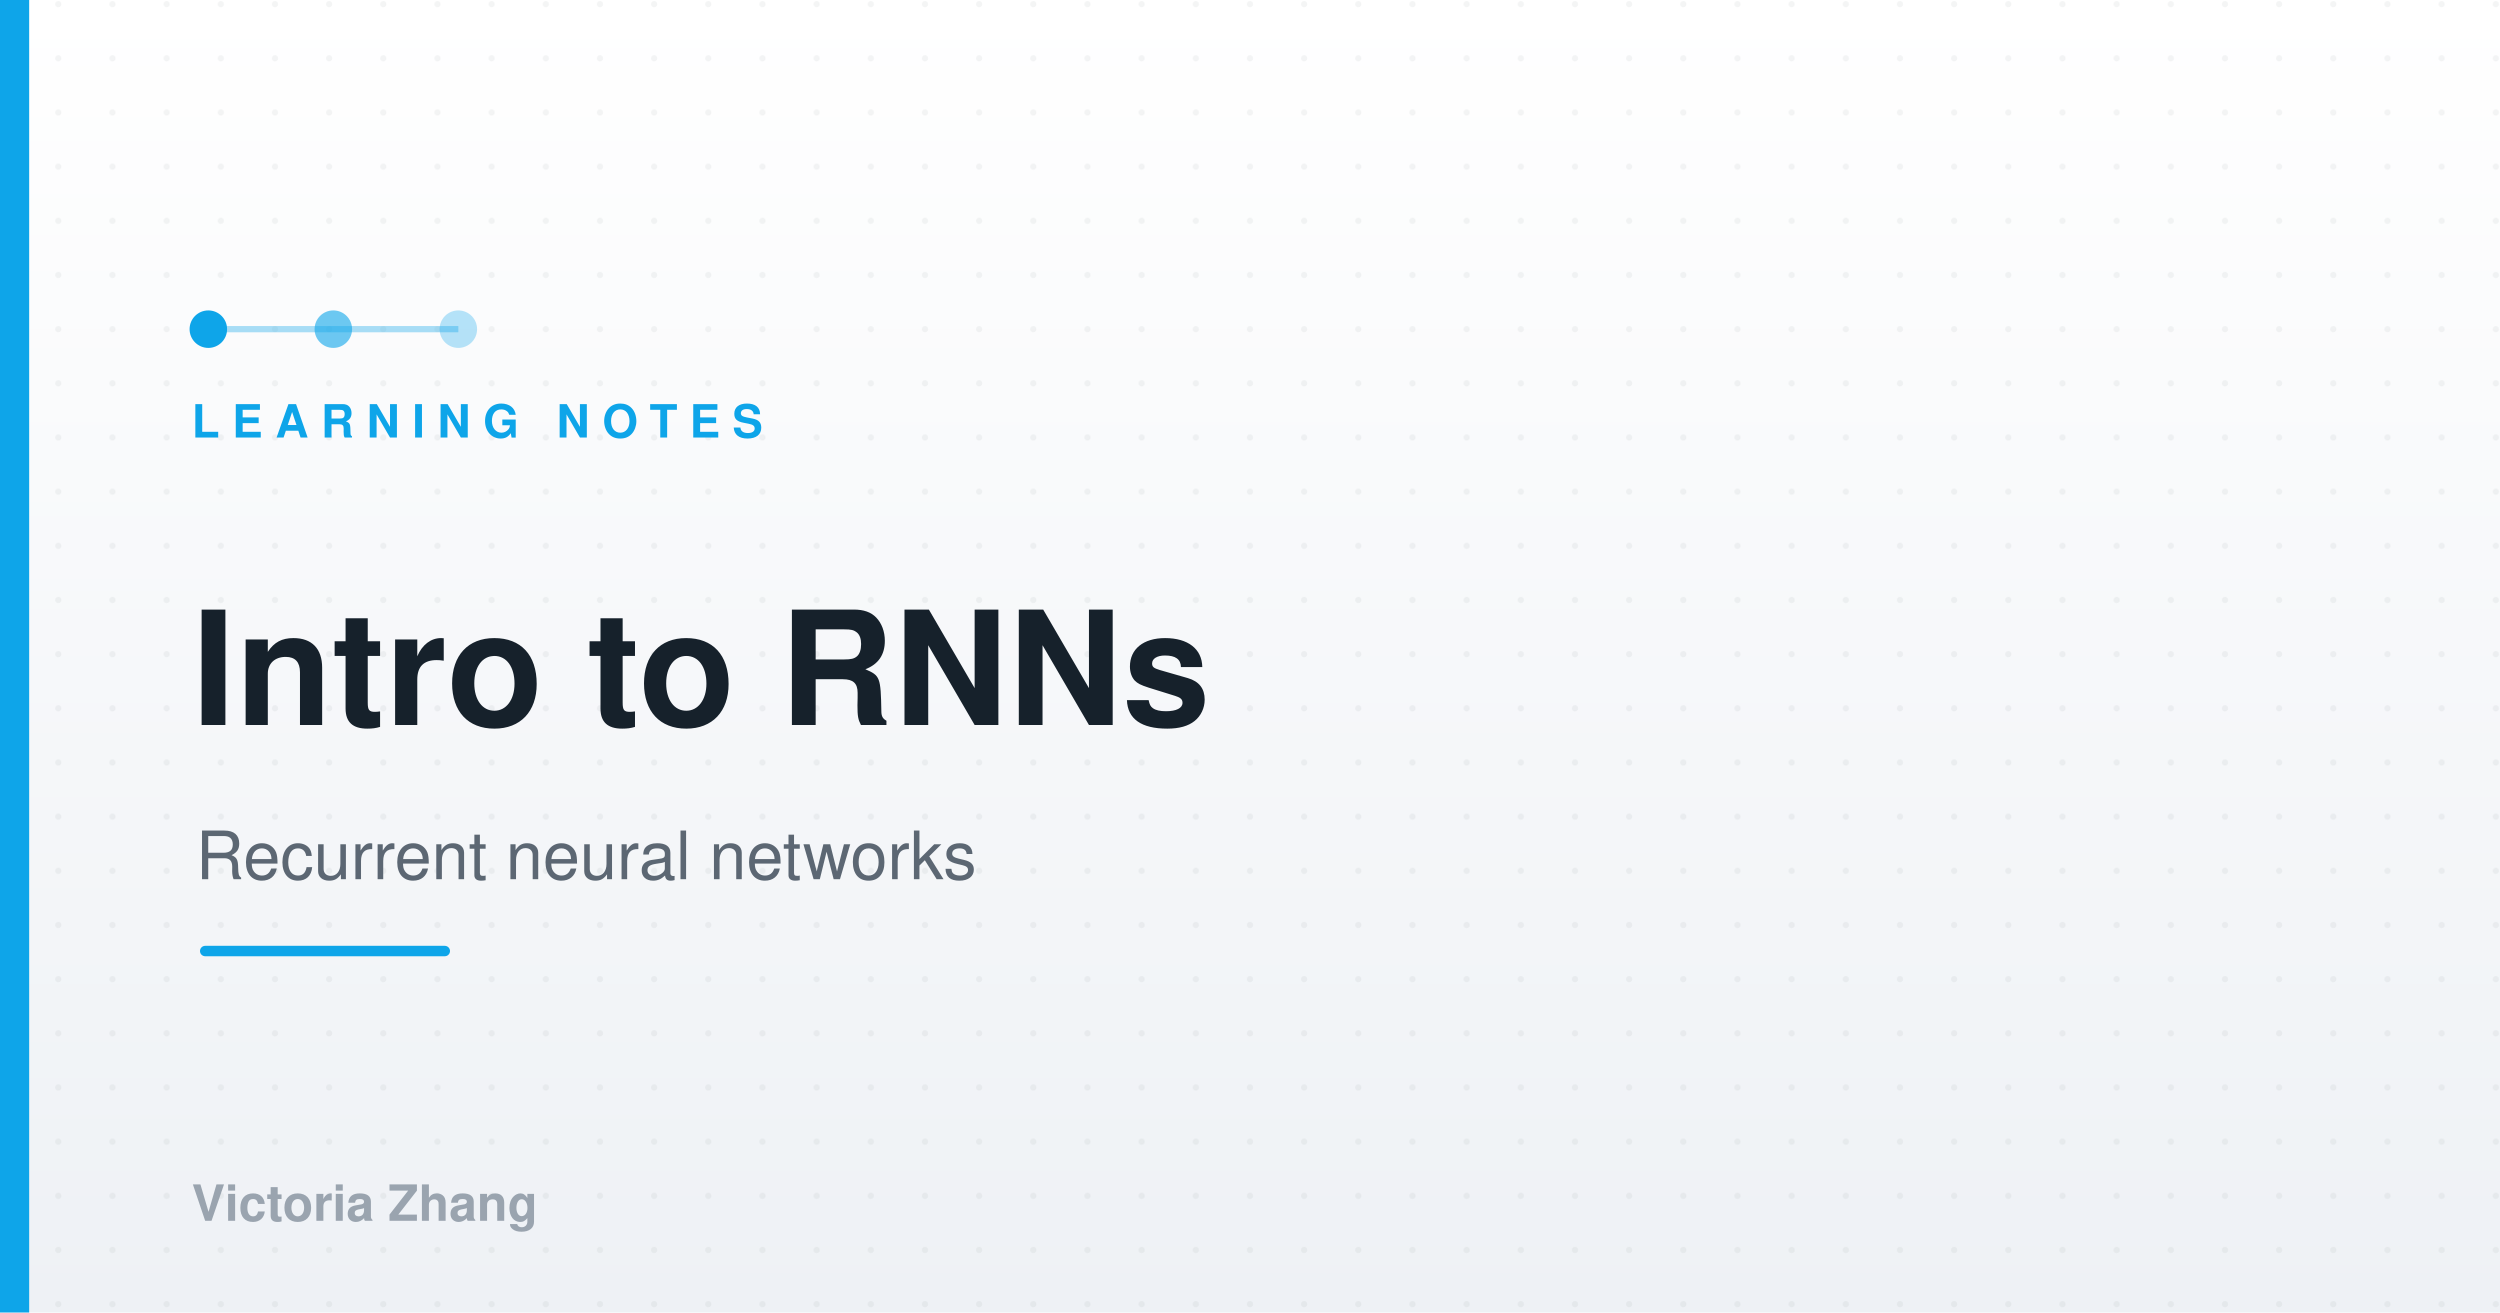
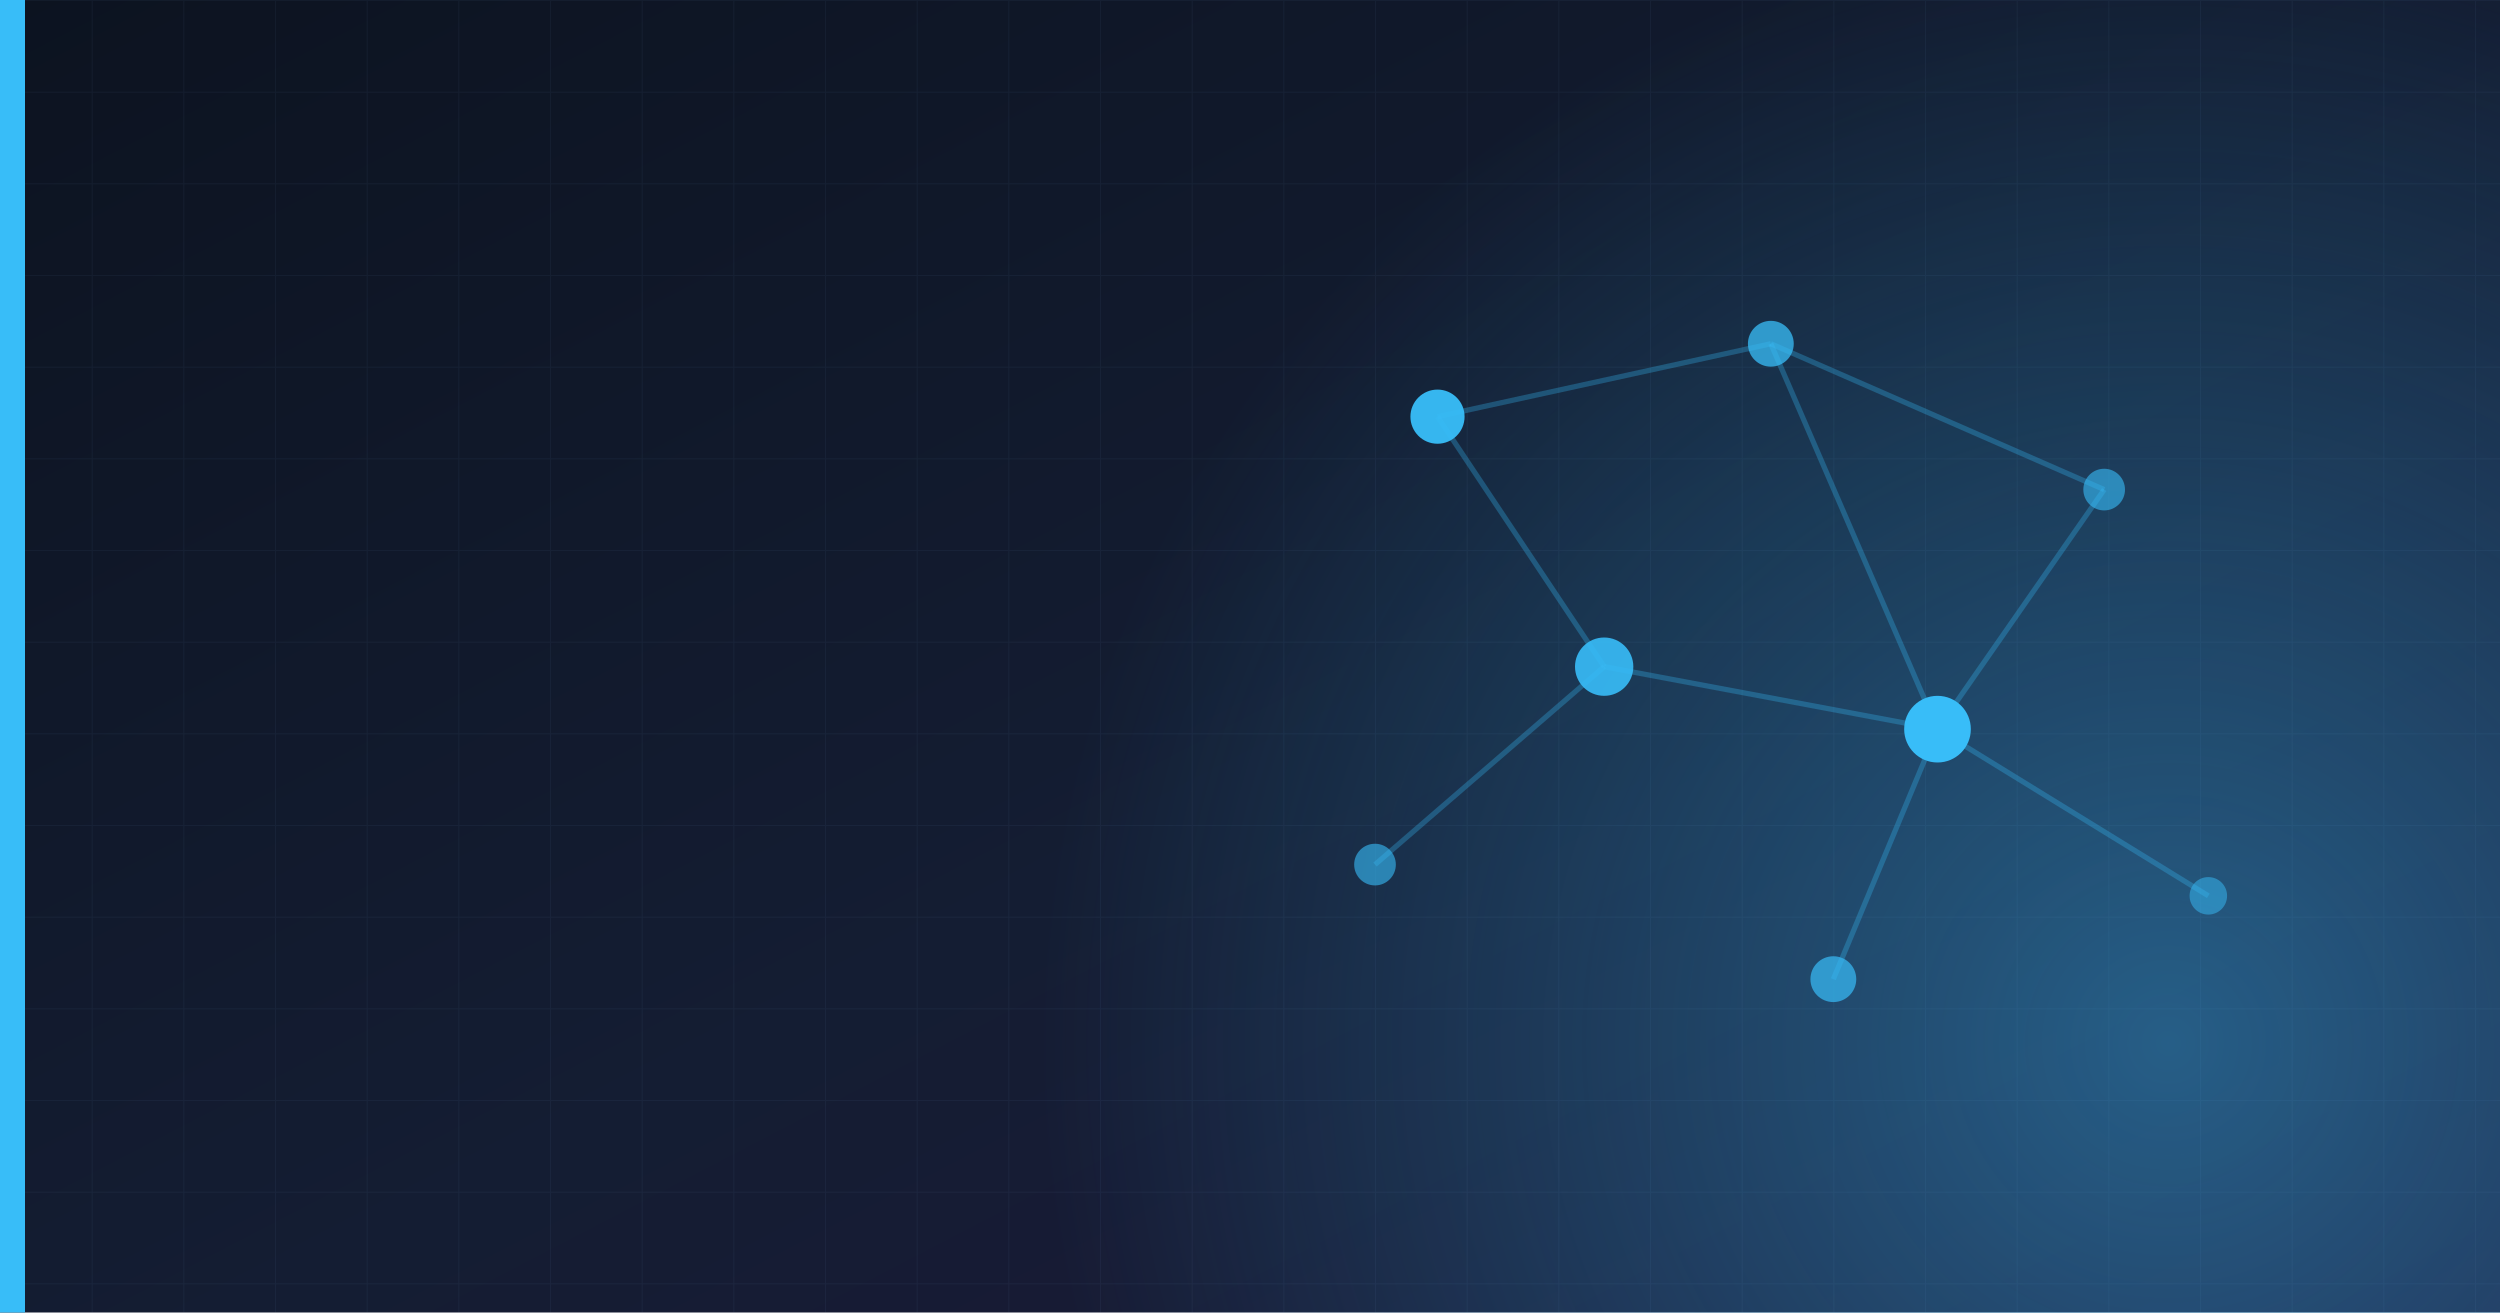
- <svg xmlns="http://www.w3.org/2000/svg" width="1200" height="630" viewBox="0 0 1200 630" font-family="-apple-system, BlinkMacSystemFont, 'Segoe UI', Helvetica, Arial, sans-serif">
+ <svg xmlns="http://www.w3.org/2000/svg" width="1200" height="630" viewBox="0 0 1200 630">
  <defs>
-     <linearGradient id="bgg" x1="0" y1="0" x2="0" y2="1">
-       <stop offset="0" stop-color="#ffffff" />
-       <stop offset="1" stop-color="#eef1f5" />
+     <linearGradient id="bg" x1="0" y1="0" x2="1" y2="1">
+       <stop offset="0" stop-color="#0c1320" />
+       <stop offset="0.55" stop-color="#141d33" />
+       <stop offset="1" stop-color="#1c1736" />
    </linearGradient>
-     <pattern id="dots" width="26" height="26" patternUnits="userSpaceOnUse">
-       <circle cx="2" cy="2" r="1.5" fill="#0f172a" fill-opacity="0.045" />
+     <radialGradient id="glow" cx="50%" cy="50%" r="50%">
+       <stop offset="0" stop-color="#38bdf8" stop-opacity="0.42" />
+       <stop offset="1" stop-color="#38bdf8" stop-opacity="0" />
+     </radialGradient>
+     <pattern id="grid" width="44" height="44" patternUnits="userSpaceOnUse">
+       <path d="M44 0H0V44" fill="none" stroke="#9fb4ff" stroke-opacity="0.05" stroke-width="1" />
    </pattern>
  </defs>
-   <rect width="1200" height="630" fill="url(#bgg)" />
-   <rect width="1200" height="630" fill="url(#dots)" />
-   <rect x="0" y="0" width="14" height="630" fill="#0ea5e9" />
-   <g transform="translate(92,150)">
-     <line x1="8" y1="8" x2="128" y2="8" stroke="#0ea5e9" stroke-width="3" stroke-opacity="0.35" />
-     <circle cx="8" cy="8" r="9" fill="#0ea5e9" />
-     <circle cx="68" cy="8" r="9" fill="#0ea5e9" fill-opacity="0.6" />
-     <circle cx="128" cy="8" r="9" fill="#0ea5e9" fill-opacity="0.3" />
+   <rect width="1200" height="630" fill="url(#bg)" />
+   <rect width="1200" height="630" fill="url(#grid)" />
+   <circle cx="1040" cy="500" r="540" fill="url(#glow)" />
+   <rect x="0" y="0" width="12" height="630" fill="#38bdf8" />
+   <g stroke="#38bdf8" stroke-opacity="0.30" stroke-width="2.5" fill="none">
+     <line x1="690" y1="200" x2="850" y2="165" />
+     <line x1="850" y1="165" x2="1010" y2="235" />
+     <line x1="690" y1="200" x2="770" y2="320" />
+     <line x1="770" y1="320" x2="930" y2="350" />
+     <line x1="930" y1="350" x2="1060" y2="430" />
+     <line x1="1010" y1="235" x2="930" y2="350" />
+     <line x1="770" y1="320" x2="660" y2="415" />
+     <line x1="930" y1="350" x2="850" y2="165" />
+     <line x1="930" y1="350" x2="880" y2="470" />
  </g>
-   <text x="92" y="210" font-size="22" font-weight="700" letter-spacing="6" fill="#0ea5e9">LEARNING NOTES</text>
-   <text font-size="76" font-weight="800" fill="#16212b">
-     <tspan x="92" y="348">Intro to RNNs</tspan>
-   </text>
-   <text x="94" y="422" font-size="32" fill="#5c6773">Recurrent neural networks</text>
-   <rect x="96" y="454" width="120" height="5" rx="2.5" fill="#0ea5e9" />
-   <text x="92" y="586" font-size="24" font-weight="600" fill="#9aa4af">Victoria Zhang</text>
+   <g fill="#38bdf8">
+     <circle cx="690" cy="200" r="13" fill-opacity="0.95" />
+     <circle cx="850" cy="165" r="11" fill-opacity="0.75" />
+     <circle cx="1010" cy="235" r="10" fill-opacity="0.6" />
+     <circle cx="770" cy="320" r="14" fill-opacity="0.9" />
+     <circle cx="930" cy="350" r="16" fill-opacity="1" />
+     <circle cx="1060" cy="430" r="9" fill-opacity="0.5" />
+     <circle cx="660" cy="415" r="10" fill-opacity="0.6" />
+     <circle cx="880" cy="470" r="11" fill-opacity="0.7" />
+   </g>
</svg>
